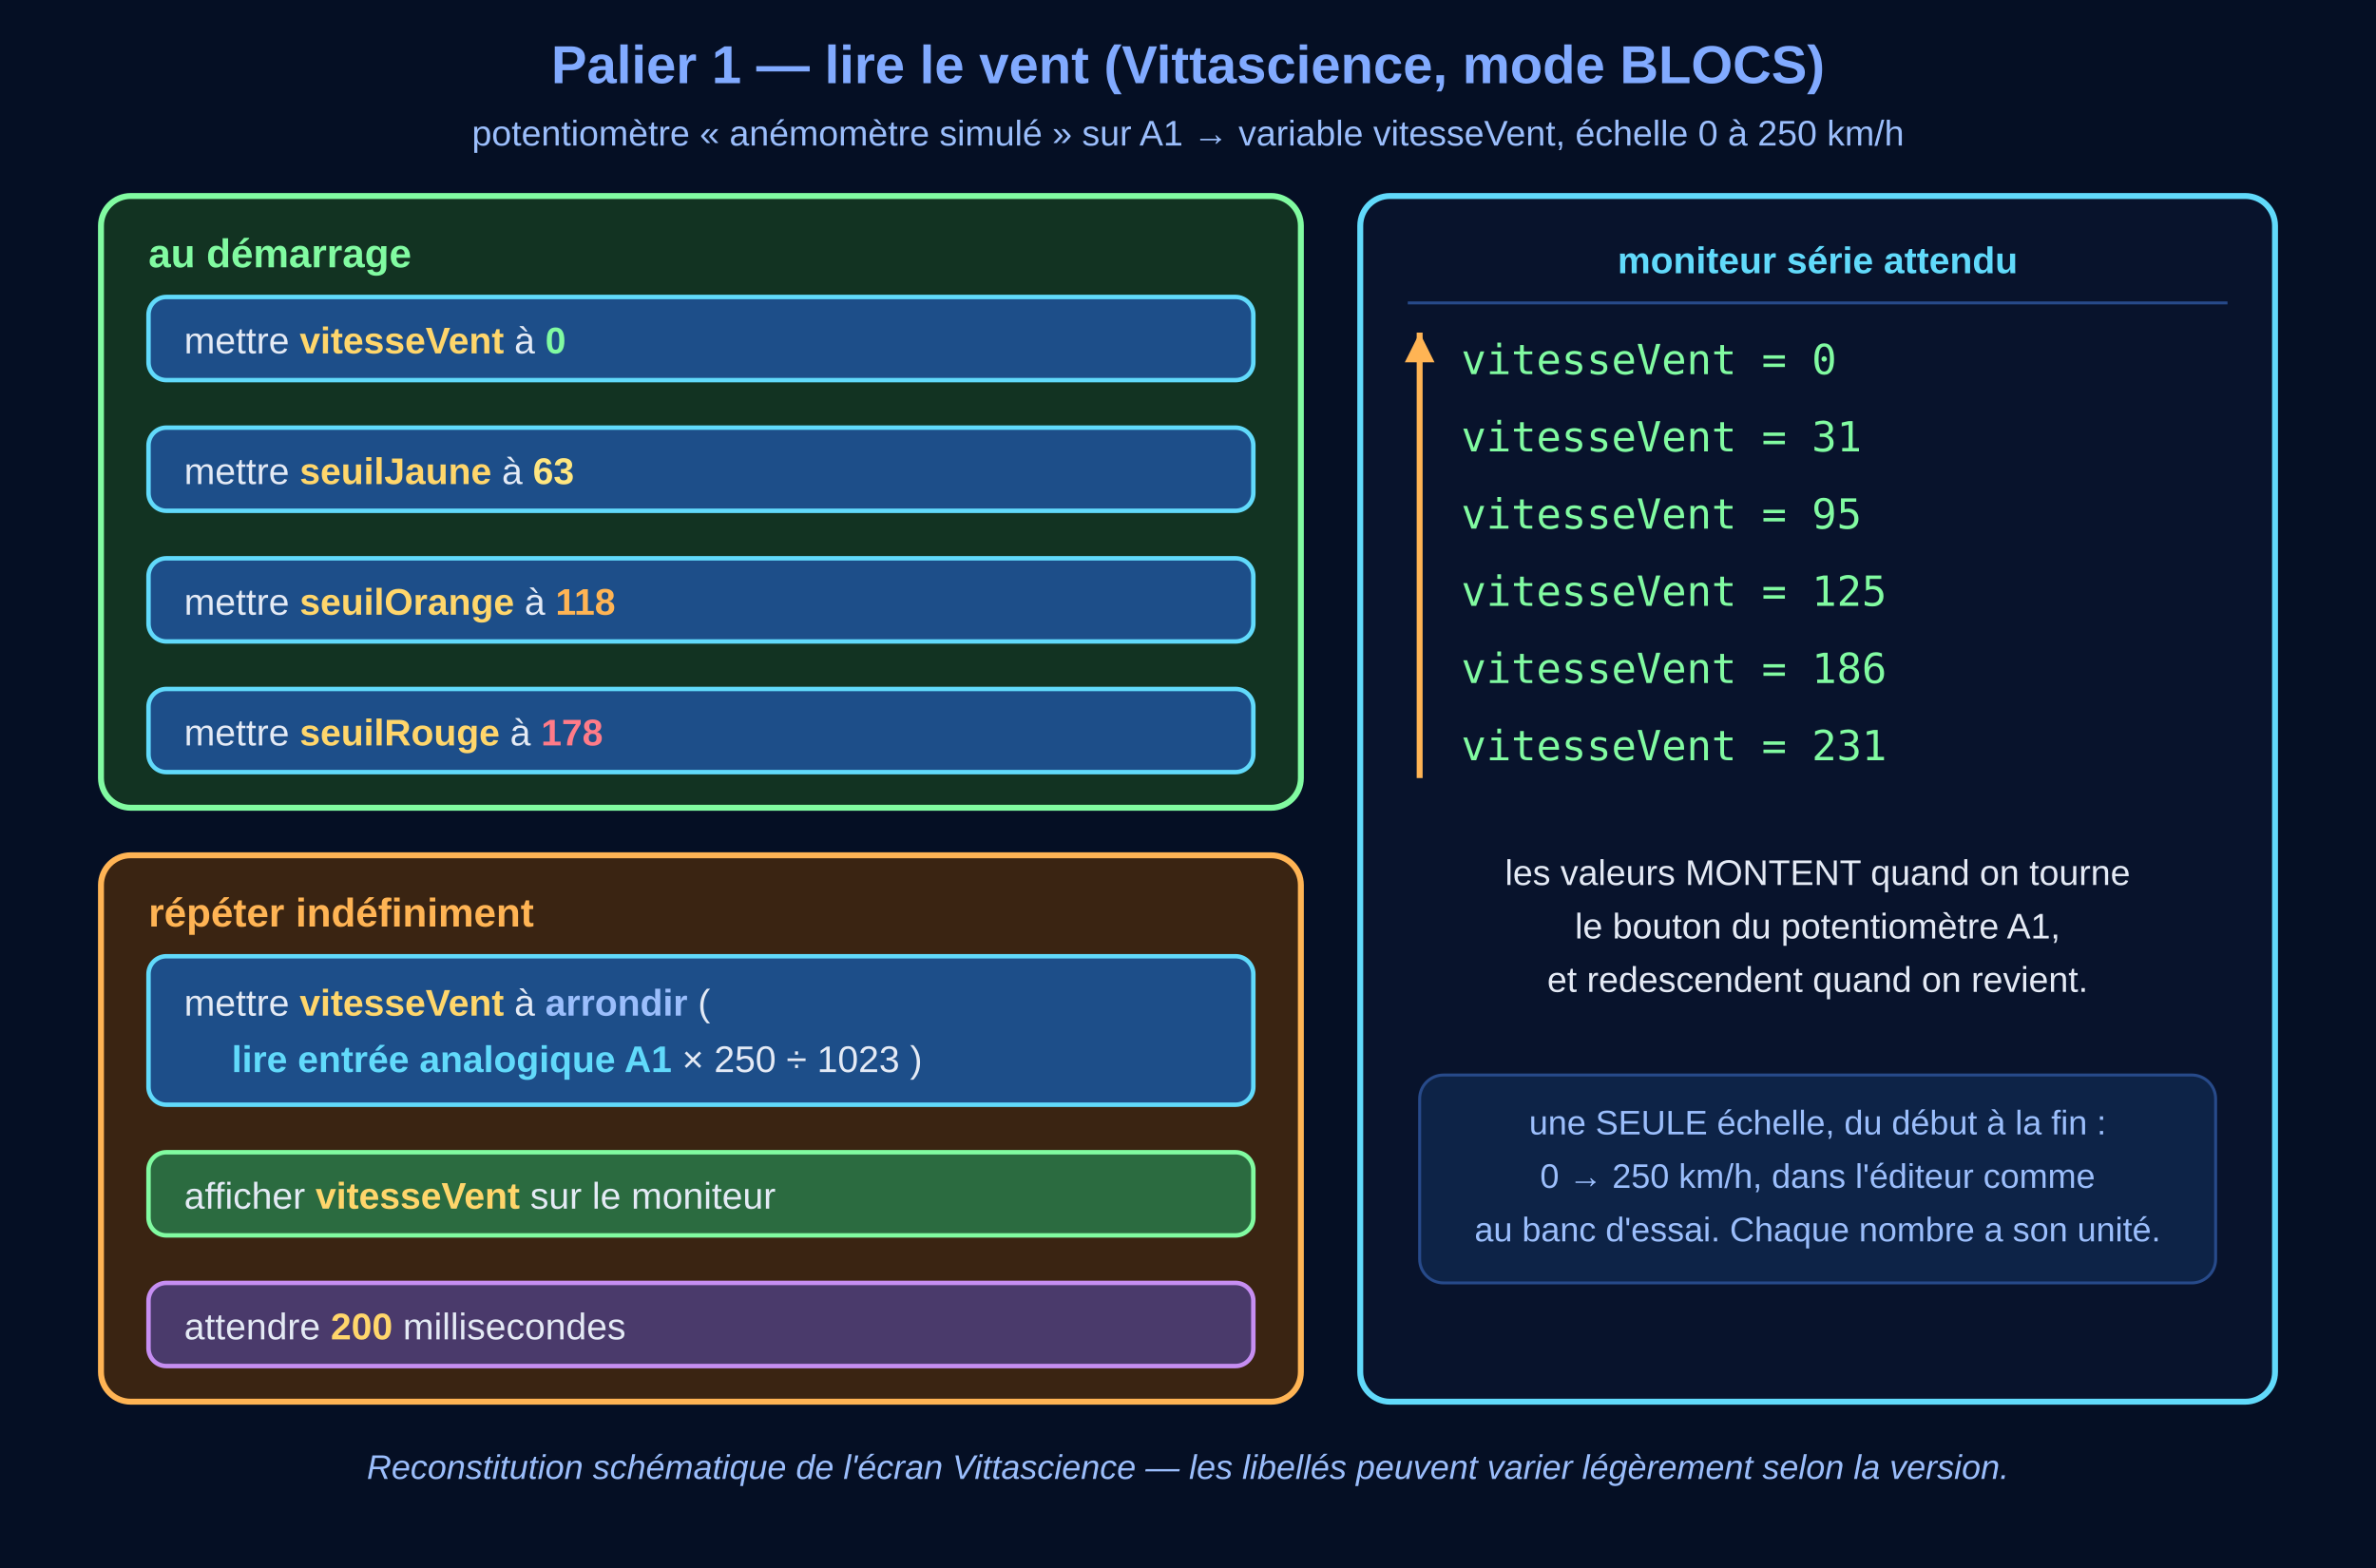
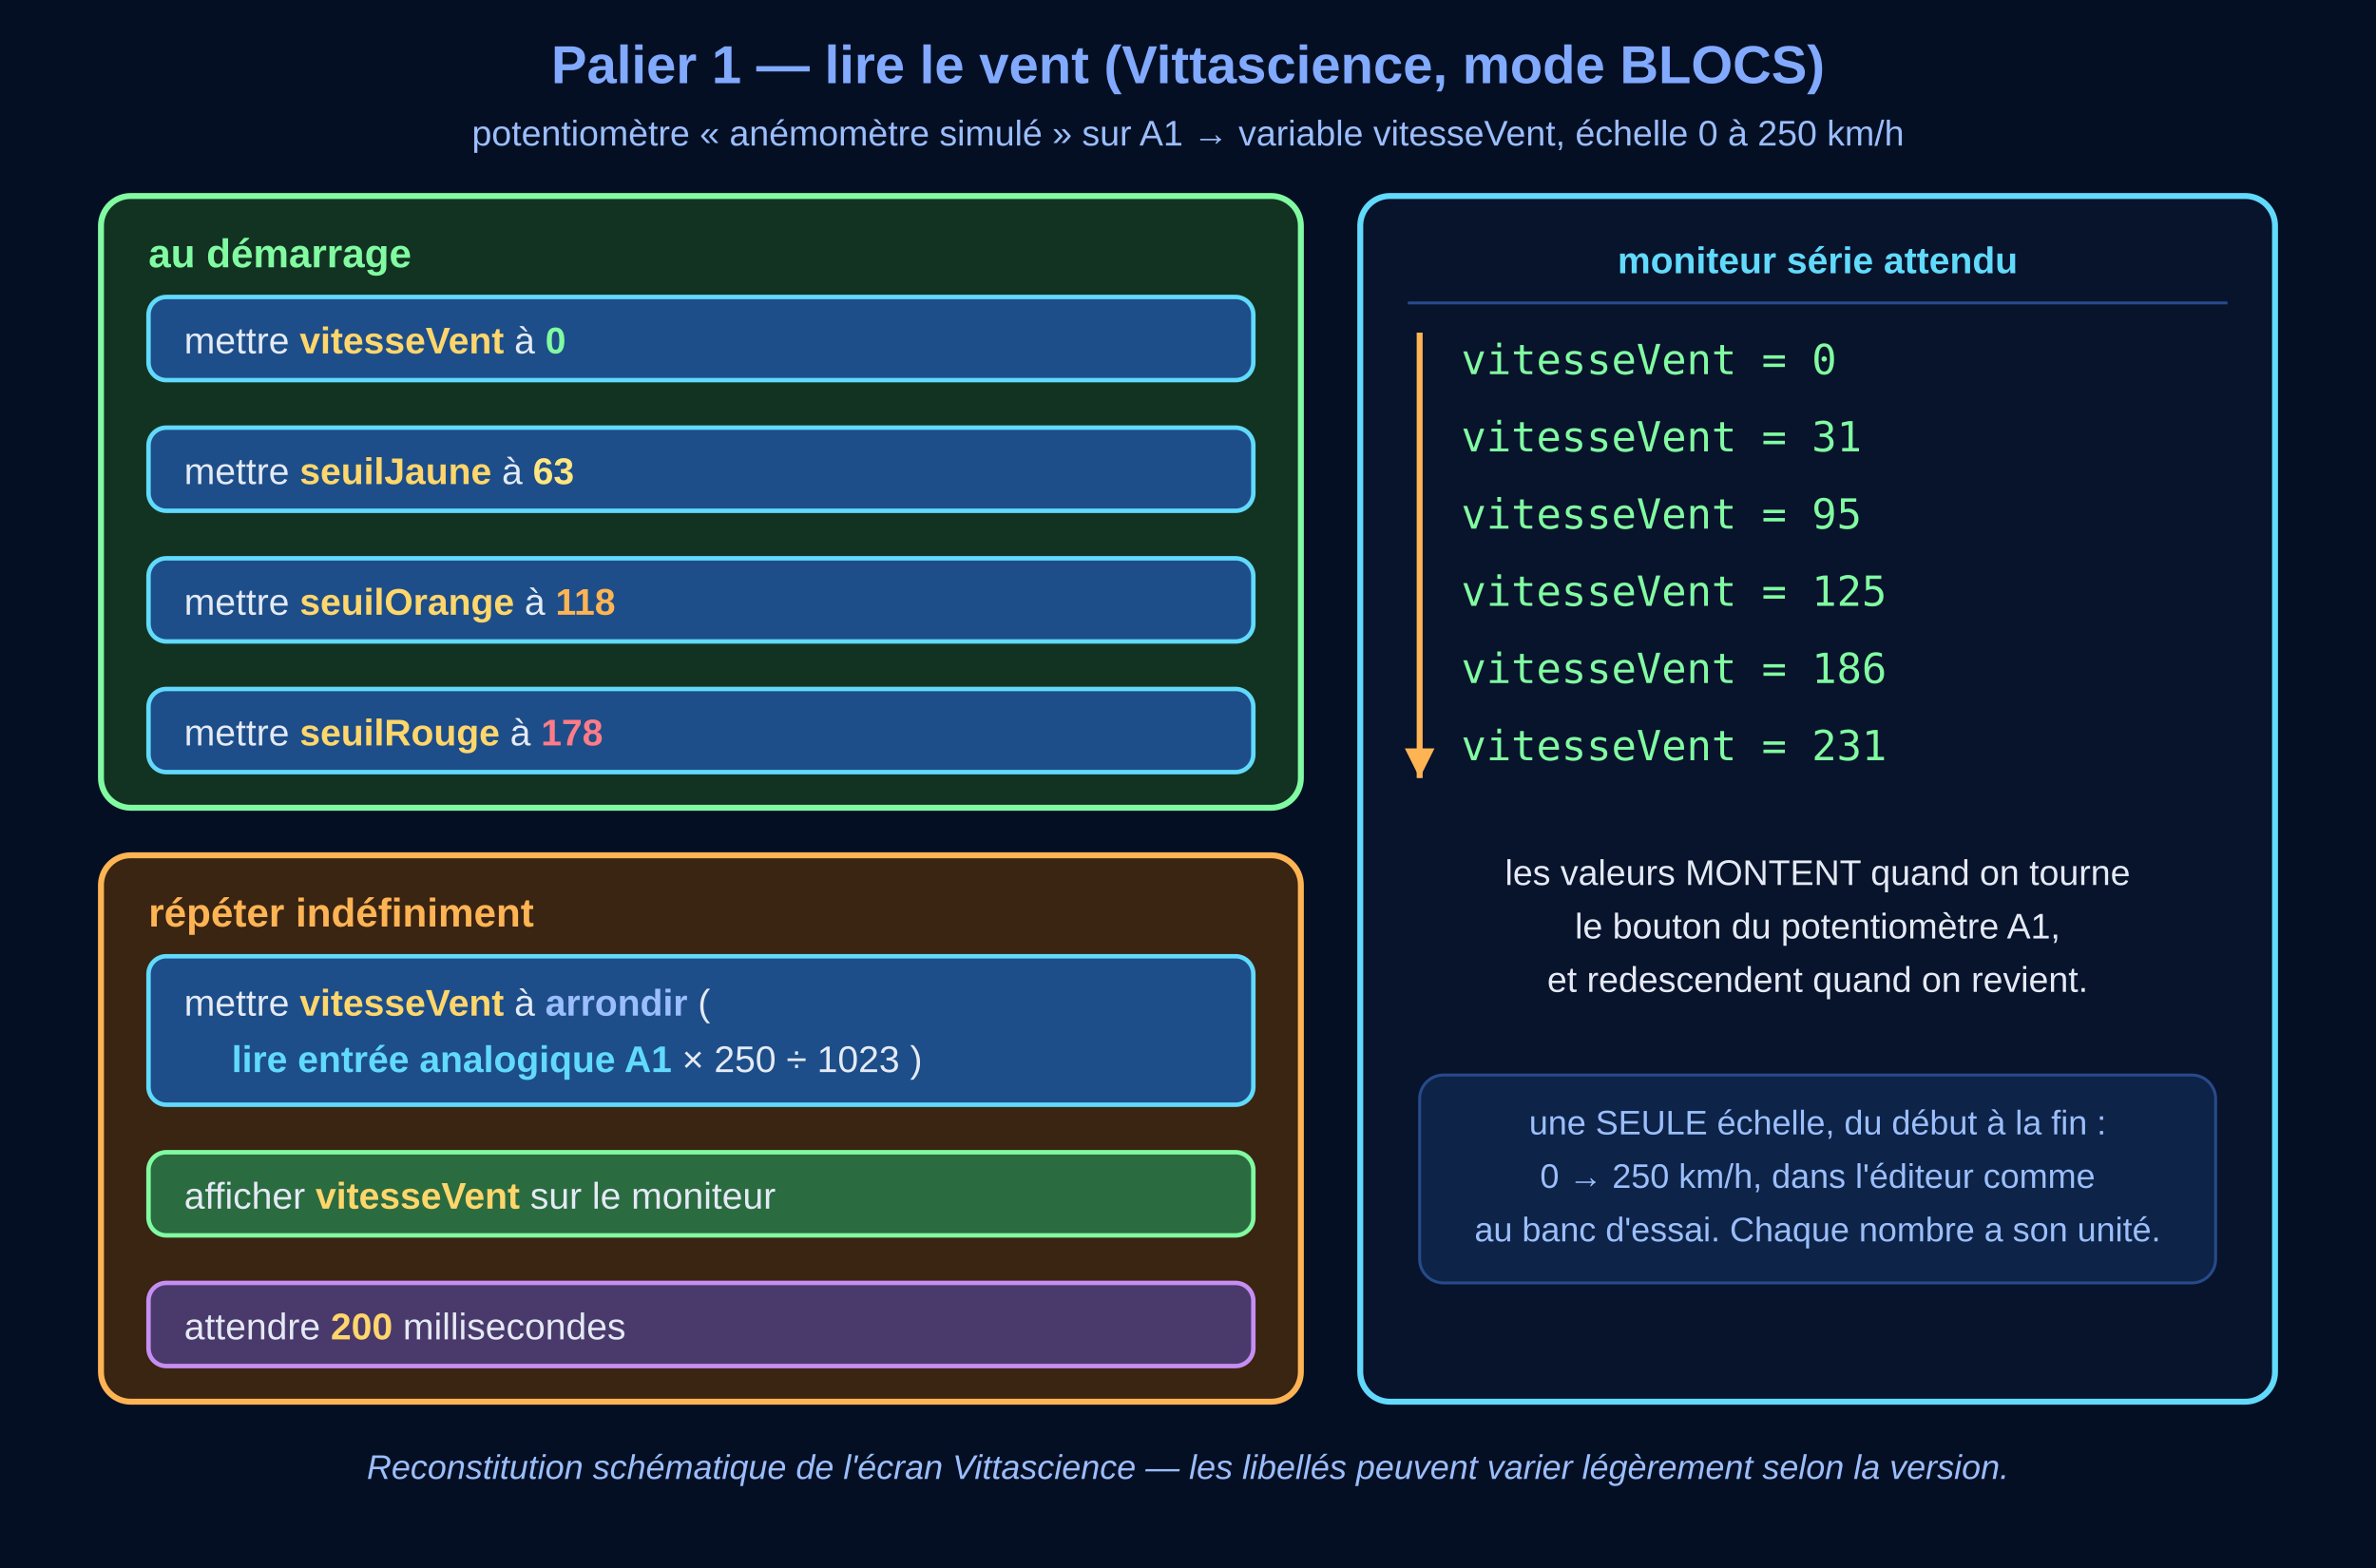
<svg xmlns="http://www.w3.org/2000/svg" viewBox="0 0 800 528" font-family="system-ui, 'Segoe UI', Arial, sans-serif" role="img" aria-labelledby="t-p1 d-p1">
  <rect width="800" height="528" fill="#050f24" />
  <text x="400" y="28" text-anchor="middle" fill="#81aaff" font-size="18" font-weight="700">Palier 1 — lire le vent (Vittascience, mode BLOCS)</text>
  <text x="400" y="49" text-anchor="middle" fill="#9bbefc" font-size="12">potentiomètre « anémomètre simulé » sur A1 → variable vitesseVent, échelle 0 à 250 km/h</text>
  <rect x="34" y="66" width="404" height="206" rx="10" fill="#123322" stroke="#81fba1" stroke-width="2" />
  <text x="50" y="90" fill="#81fba1" font-size="13.5" font-weight="700">au démarrage</text>
  <rect x="50" y="100" width="372" height="28" rx="6" fill="#1d4e89" stroke="#61dafb" stroke-width="1.5" />
  <text x="62" y="119" font-size="12.5" fill="#e4eaf5">mettre <tspan fill="#ffd66b" font-weight="700">vitesseVent</tspan> à <tspan fill="#81fba1" font-weight="700">0</tspan>
  </text>
  <rect x="50" y="144" width="372" height="28" rx="6" fill="#1d4e89" stroke="#61dafb" stroke-width="1.5" />
  <text x="62" y="163" font-size="12.5" fill="#e4eaf5">mettre <tspan fill="#ffd66b" font-weight="700">seuilJaune</tspan> à <tspan fill="#ffe680" font-weight="700">63</tspan>
  </text>
  <rect x="50" y="188" width="372" height="28" rx="6" fill="#1d4e89" stroke="#61dafb" stroke-width="1.5" />
  <text x="62" y="207" font-size="12.5" fill="#e4eaf5">mettre <tspan fill="#ffd66b" font-weight="700">seuilOrange</tspan> à <tspan fill="#ffb454" font-weight="700">118</tspan>
  </text>
  <rect x="50" y="232" width="372" height="28" rx="6" fill="#1d4e89" stroke="#61dafb" stroke-width="1.5" />
  <text x="62" y="251" font-size="12.5" fill="#e4eaf5">mettre <tspan fill="#ffd66b" font-weight="700">seuilRouge</tspan> à <tspan fill="#ff7b88" font-weight="700">178</tspan>
  </text>
  <rect x="34" y="288" width="404" height="184" rx="10" fill="#3a2412" stroke="#ffb454" stroke-width="2" />
  <text x="50" y="312" fill="#ffb454" font-size="13.5" font-weight="700">répéter indéfiniment</text>
  <rect x="50" y="322" width="372" height="50" rx="6" fill="#1d4e89" stroke="#61dafb" stroke-width="1.5" />
  <text x="62" y="342" font-size="12.5" fill="#e4eaf5">mettre <tspan fill="#ffd66b" font-weight="700">vitesseVent</tspan> à <tspan fill="#9bbefc" font-weight="700">arrondir</tspan> (</text>
  <text x="78" y="361" font-size="12.5" fill="#e4eaf5">
    <tspan fill="#61dafb" font-weight="700">lire entrée analogique A1</tspan> × 250 ÷ 1023 )</text>
  <rect x="50" y="388" width="372" height="28" rx="6" fill="#2b6b40" stroke="#81fba1" stroke-width="1.5" />
  <text x="62" y="407" font-size="12.5" fill="#e4eaf5">afficher <tspan fill="#ffd66b" font-weight="700">vitesseVent</tspan> sur le moniteur</text>
  <rect x="50" y="432" width="372" height="28" rx="6" fill="#4a3a6b" stroke="#c68ef2" stroke-width="1.5" />
  <text x="62" y="451" font-size="12.5" fill="#e4eaf5">attendre <tspan fill="#ffd66b" font-weight="700">200</tspan> millisecondes</text>
  <rect x="458" y="66" width="308" height="406" rx="10" fill="#08132c" stroke="#61dafb" stroke-width="2" />
  <text x="612" y="92" text-anchor="middle" fill="#61dafb" font-size="12.5" font-weight="700">moniteur série attendu</text>
  <line x1="474" y1="102" x2="750" y2="102" stroke="#274a8a" stroke-width="1" />
  <g font-family="monospace" font-size="14" fill="#81fba1">
    <text x="492" y="126">vitesseVent = 0</text>
    <text x="492" y="152">vitesseVent = 31</text>
    <text x="492" y="178">vitesseVent = 95</text>
    <text x="492" y="204">vitesseVent = 125</text>
    <text x="492" y="230">vitesseVent = 186</text>
    <text x="492" y="256">vitesseVent = 231</text>
  </g>
  <line x1="478" y1="112" x2="478" y2="262" stroke="#ffb454" stroke-width="2" />
-   <path d="M478 112 l-5 10 h10 z" fill="#ffb454" />
+   <path d="M478 262 l-5 -10 h10 z" fill="#ffb454" />
  <text x="612" y="298" text-anchor="middle" fill="#e4eaf5" font-size="12">les valeurs MONTENT quand on tourne</text>
  <text x="612" y="316" text-anchor="middle" fill="#e4eaf5" font-size="12">le bouton du potentiomètre A1,</text>
  <text x="612" y="334" text-anchor="middle" fill="#e4eaf5" font-size="12">et redescendent quand on revient.</text>
  <rect x="478" y="362" width="268" height="70" rx="8" fill="#0d2347" stroke="#274a8a" />
  <text x="612" y="382" text-anchor="middle" fill="#9bbefc" font-size="11.5">une SEULE échelle, du début à la fin :</text>
  <text x="612" y="400" text-anchor="middle" fill="#9bbefc" font-size="11.5">0 → 250 km/h, dans l'éditeur comme</text>
  <text x="612" y="418" text-anchor="middle" fill="#9bbefc" font-size="11.5">au banc d'essai. Chaque nombre a son unité.</text>
  <text x="400" y="498" text-anchor="middle" fill="#9bbefc" font-size="11.5" font-style="italic">Reconstitution schématique de l'écran Vittascience — les libellés peuvent varier légèrement selon la version.</text>
</svg>
